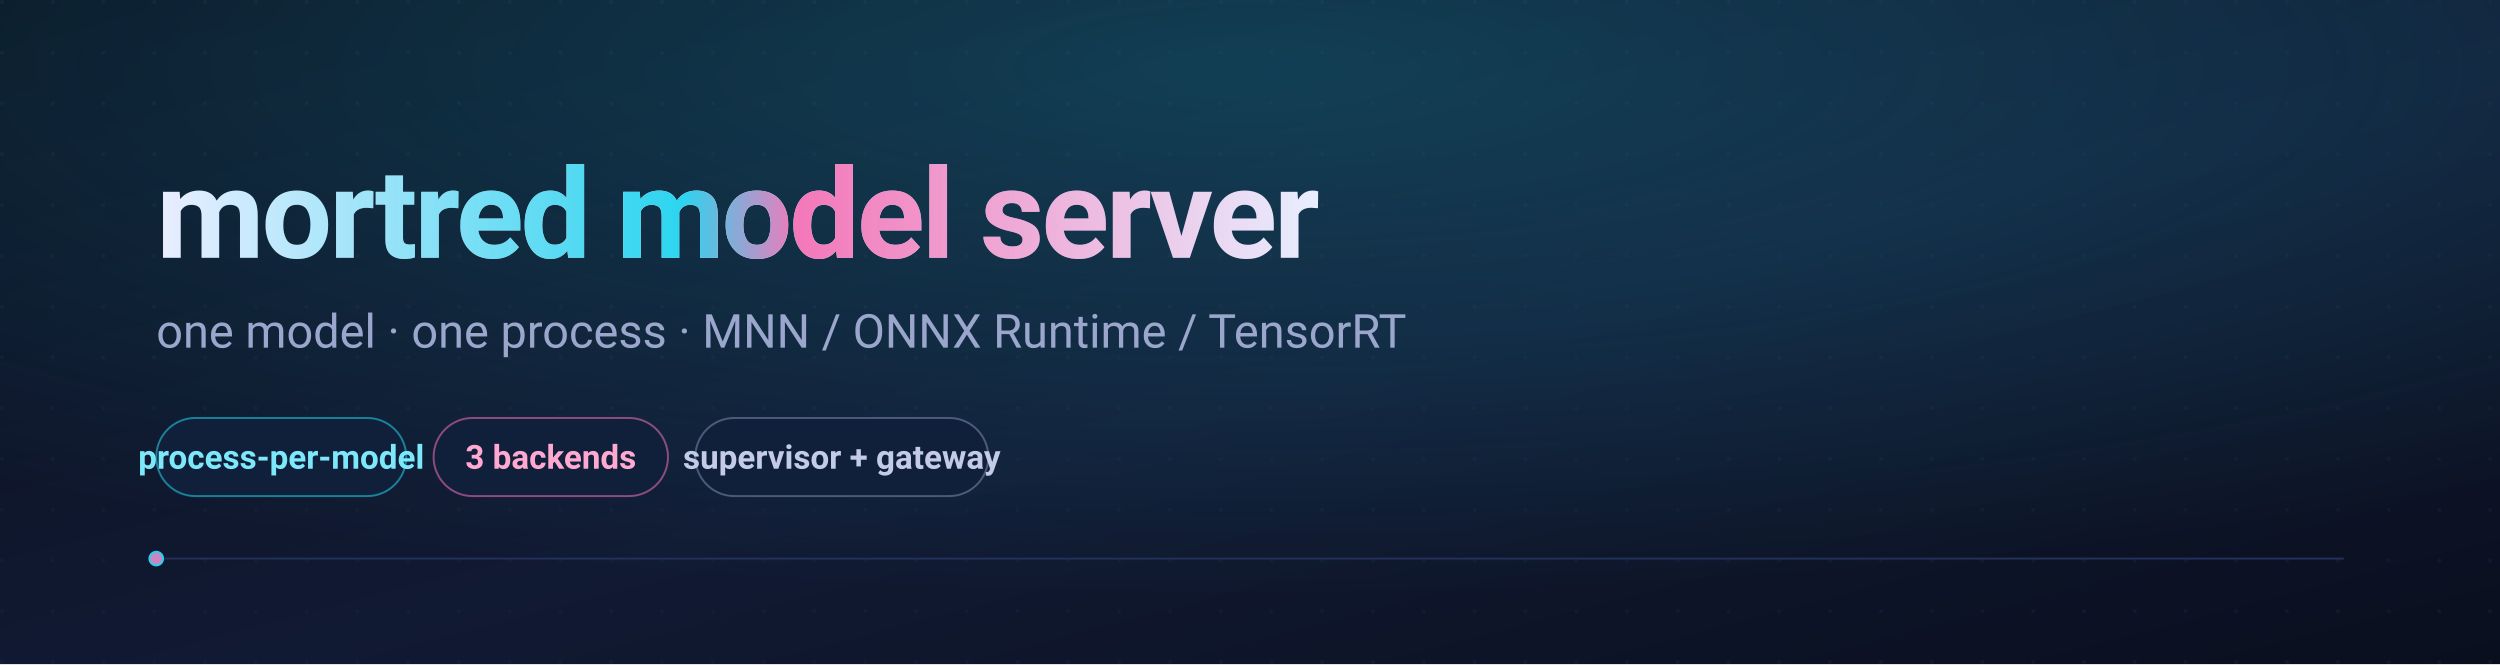
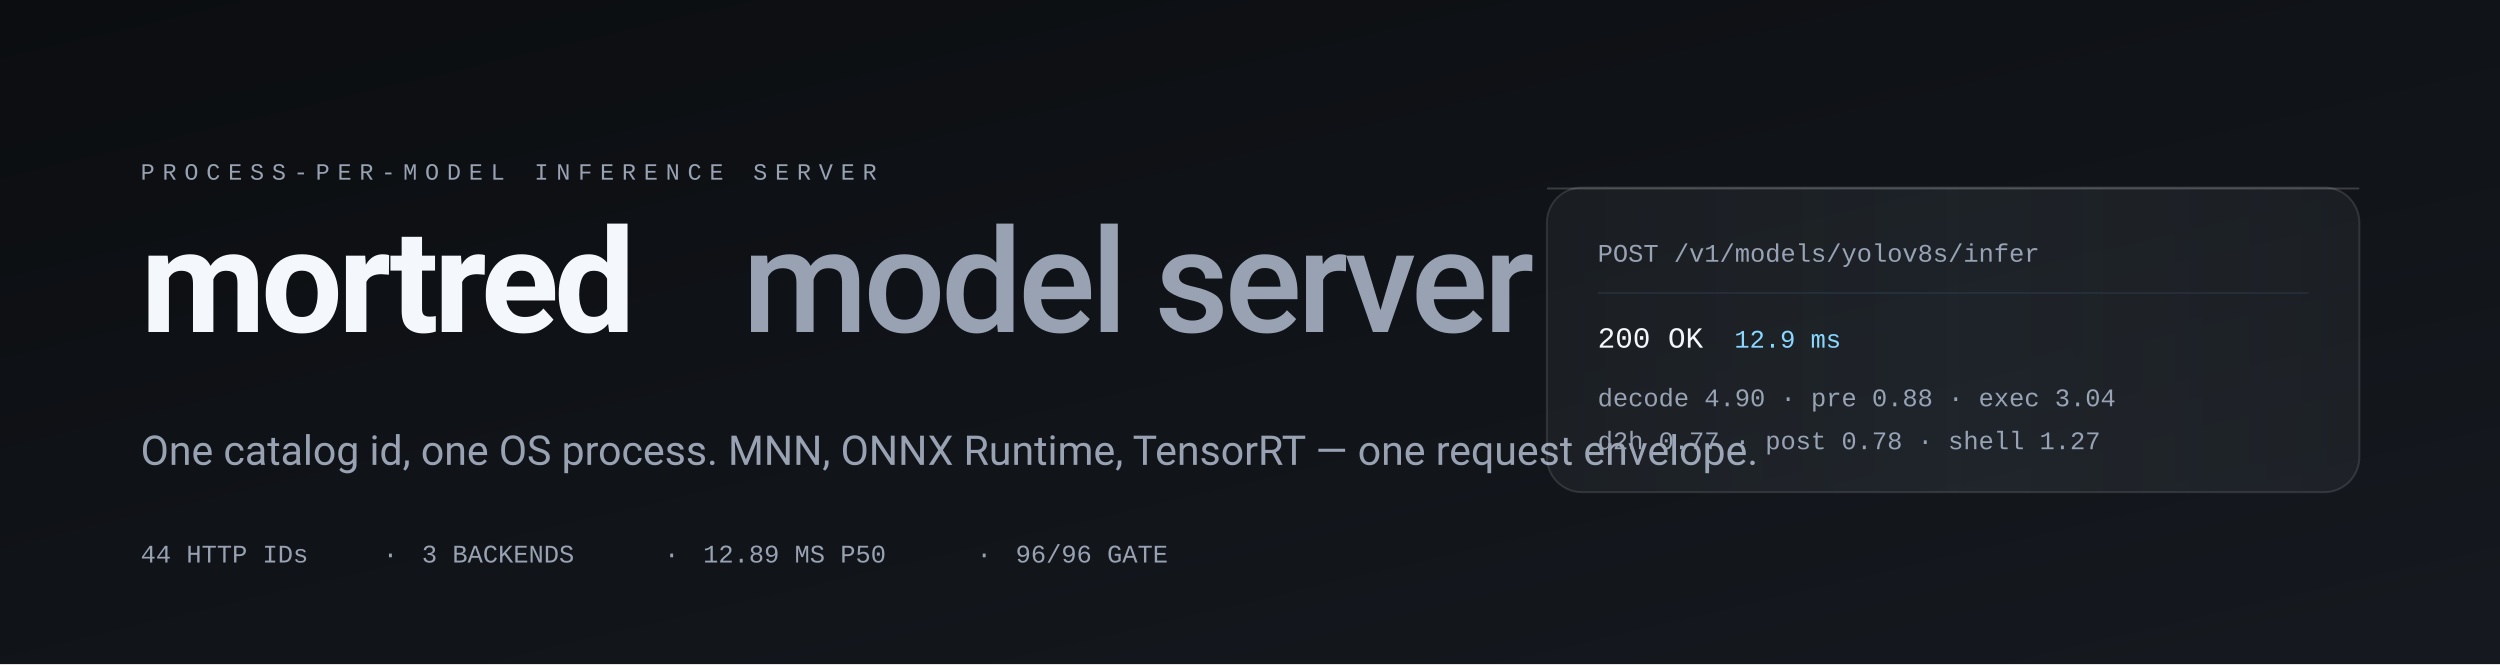
- <svg xmlns="http://www.w3.org/2000/svg" viewBox="0 0 1280 340" width="1280" height="340" role="img" aria-label="mortred model server">
+ <svg xmlns="http://www.w3.org/2000/svg" viewBox="0 0 1280 340" width="1280" height="340" role="img">
  <defs>
-     <linearGradient id="bg" x1="0" y1="0" x2="1" y2="1">
-       <stop offset="0%" stop-color="#0a0f1e" />
-       <stop offset="55%" stop-color="#111a33" />
-       <stop offset="100%" stop-color="#0a0f1e" />
+     <linearGradient id="bg" x1="0" y1="0" x2="0.9" y2="1">
+       <stop offset="0%" stop-color="#0b0d10" />
+       <stop offset="100%" stop-color="#15191f" />
    </linearGradient>
    <linearGradient id="sheen" x1="0" y1="0" x2="1" y2="0">
-       <stop offset="0%" stop-color="#22d3ee" stop-opacity="0" />
-       <stop offset="45%" stop-color="#22d3ee" stop-opacity="0.95" />
-       <stop offset="55%" stop-color="#f472b6" stop-opacity="0.95" />
-       <stop offset="100%" stop-color="#f472b6" stop-opacity="0" />
-       <animate attributeName="x1" values="-0.6;1" dur="5s" repeatCount="indefinite" />
-       <animate attributeName="x2" values="-0.2;1.4" dur="5s" repeatCount="indefinite" />
+       <stop offset="0%" stop-color="#8ad7ff" stop-opacity="0" />
+       <stop offset="50%" stop-color="#8ad7ff" stop-opacity="0.55" />
+       <stop offset="100%" stop-color="#8ad7ff" stop-opacity="0" />
+       <animate attributeName="x1" values="-0.4;1.1" dur="7s" repeatCount="indefinite" />
+       <animate attributeName="x2" values="0;1.5" dur="7s" repeatCount="indefinite" />
    </linearGradient>
-     <radialGradient id="glow" cx="0.5" cy="0.1" r="0.8">
-       <stop offset="0%" stop-color="#22d3ee" stop-opacity="0.22" />
-       <stop offset="100%" stop-color="#22d3ee" stop-opacity="0" />
-     </radialGradient>
-     <pattern id="dots" width="26" height="26" patternUnits="userSpaceOnUse">
-       <circle cx="1" cy="1" r="1" fill="#1b2742" />
-     </pattern>
  </defs>
  <rect width="1280" height="340" fill="url(#bg)" />
-   <rect width="100%" height="100%" fill="url(#dots)" opacity="0.35" />
-   <rect width="1280" height="340" fill="url(#glow)" />
  <g font-family="ui-sans-serif,-apple-system,'Segoe UI',Roboto,Helvetica,Arial,sans-serif">
-     <text x="80" y="132" fill="#e8eeff" font-size="64" font-weight="700" letter-spacing="-1.5">mortred model server</text>
-     <text x="80" y="132" fill="url(#sheen)" font-size="64" font-weight="700" letter-spacing="-1.5">mortred model server</text>
-     <text x="80" y="178" fill="#9aa6cc" font-size="24">one model · one process · MNN / ONNX Runtime / TensorRT</text>
-     <rect x="80" y="150" width="0" height="3" rx="1.5" fill="url(#sheen)">
-       <animate attributeName="width" values="0;620" dur="1.6s" fill="freeze" />
+     <text x="72" y="92" fill="#98a2b3" font-size="12" letter-spacing="4" font-family="ui-monospace,SFMono-Regular,Menlo,Consolas,'Liberation Mono',monospace">PROCESS-PER-MODEL INFERENCE SERVER</text>
+     <text x="72" y="170" fill="#f4f7fb" font-size="74" font-weight="700" letter-spacing="-2.4">mortred</text>
+     <text x="380" y="170" fill="#98a2b3" font-size="74" font-weight="500" letter-spacing="-2.4">model server</text>
+     <rect x="72" y="196" width="0" height="2" fill="#8ad7ff">
+       <animate attributeName="width" values="0;220" dur="1.2s" fill="freeze" />
    </rect>
-     <g font-size="17" font-weight="600">
-       <g>
-         <rect x="80" y="214" width="128" height="40" rx="20" fill="#10203a" stroke="#22d3ee" stroke-opacity="0.55" />
-         <text x="144" y="240" fill="#7ce8fa" text-anchor="middle">process-per-model</text>
+     <text x="72" y="238" fill="#98a2b3" font-size="21">One catalog id, one OS process. MNN, ONNX Runtime, TensorRT — one request envelope.</text>
+     <g font-family="ui-monospace,SFMono-Regular,Menlo,Consolas,'Liberation Mono',monospace" font-size="13" fill="#98a2b3">
+       <text x="72" y="288">44 HTTP IDs</text>
+       <text x="196" y="288">·</text>
+       <text x="216" y="288">3 BACKENDS</text>
+       <text x="340" y="288">·</text>
+       <text x="360" y="288">12.89 MS P50</text>
+       <text x="500" y="288">·</text>
+       <text x="520" y="288">96/96 GATE</text>
+     </g>
+   </g>
+   <g>
+     <g transform="translate(792,96)">
+       <rect x="0" y="0" width="416" height="156" rx="18" fill="#ffffff" fill-opacity="0.045" stroke="#ffffff" stroke-opacity="0.12" />
+       <rect x="0" y="0" width="416" height="1" rx="0.5" fill="#ffffff" fill-opacity="0.18" />
+       <g font-family="ui-monospace,SFMono-Regular,Menlo,Consolas,'Liberation Mono',monospace" font-size="13" fill="#98a2b3">
+         <text x="26" y="38">POST /v1/models/yolov8s/infer</text>
+         <line x1="26" y1="54" x2="390" y2="54" stroke="#252b34" />
+         <text x="26" y="82" fill="#f4f7fb" font-size="15">200 OK</text>
+         <text x="96" y="82" fill="#8ad7ff">12.9 ms</text>
+         <text x="26" y="112">decode 4.90 · pre 0.88 · exec 3.04</text>
+         <text x="26" y="134">d2h 0.77 · post 0.78 · shell 1.27</text>
      </g>
-       <g>
-         <rect x="222" y="214" width="120" height="40" rx="20" fill="#10203a" stroke="#f472b6" stroke-opacity="0.55" />
-         <text x="282" y="240" fill="#ffa8d0" text-anchor="middle">3 backends</text>
-       </g>
-       <g>
-         <rect x="356" y="214" width="150" height="40" rx="20" fill="#10203a" stroke="#8b94b8" stroke-opacity="0.5" />
-         <text x="431" y="240" fill="#c3cbe6" text-anchor="middle">supervisor + gateway</text>
-       </g>
-     </g>
-     <g transform="translate(80,286)">
-       <line x1="0" y1="0" x2="1120" y2="0" stroke="#22305a" />
-       <circle r="4" cy="0" fill="#22d3ee">
-         <animate attributeName="cx" values="0;1120" dur="6s" repeatCount="indefinite" />
-       </circle>
-       <circle r="3" cy="0" fill="#f472b6" opacity="0.8">
-         <animate attributeName="cx" values="1120;0" dur="6s" repeatCount="indefinite" />
-       </circle>
+       <rect x="0" y="0" width="416" height="156" rx="18" fill="url(#sheen)" opacity="0.05" />
+       <animateTransform attributeName="transform" type="translate" values="792,96;792,90;792,96" dur="6s" repeatCount="indefinite" />
    </g>
  </g>
</svg>
